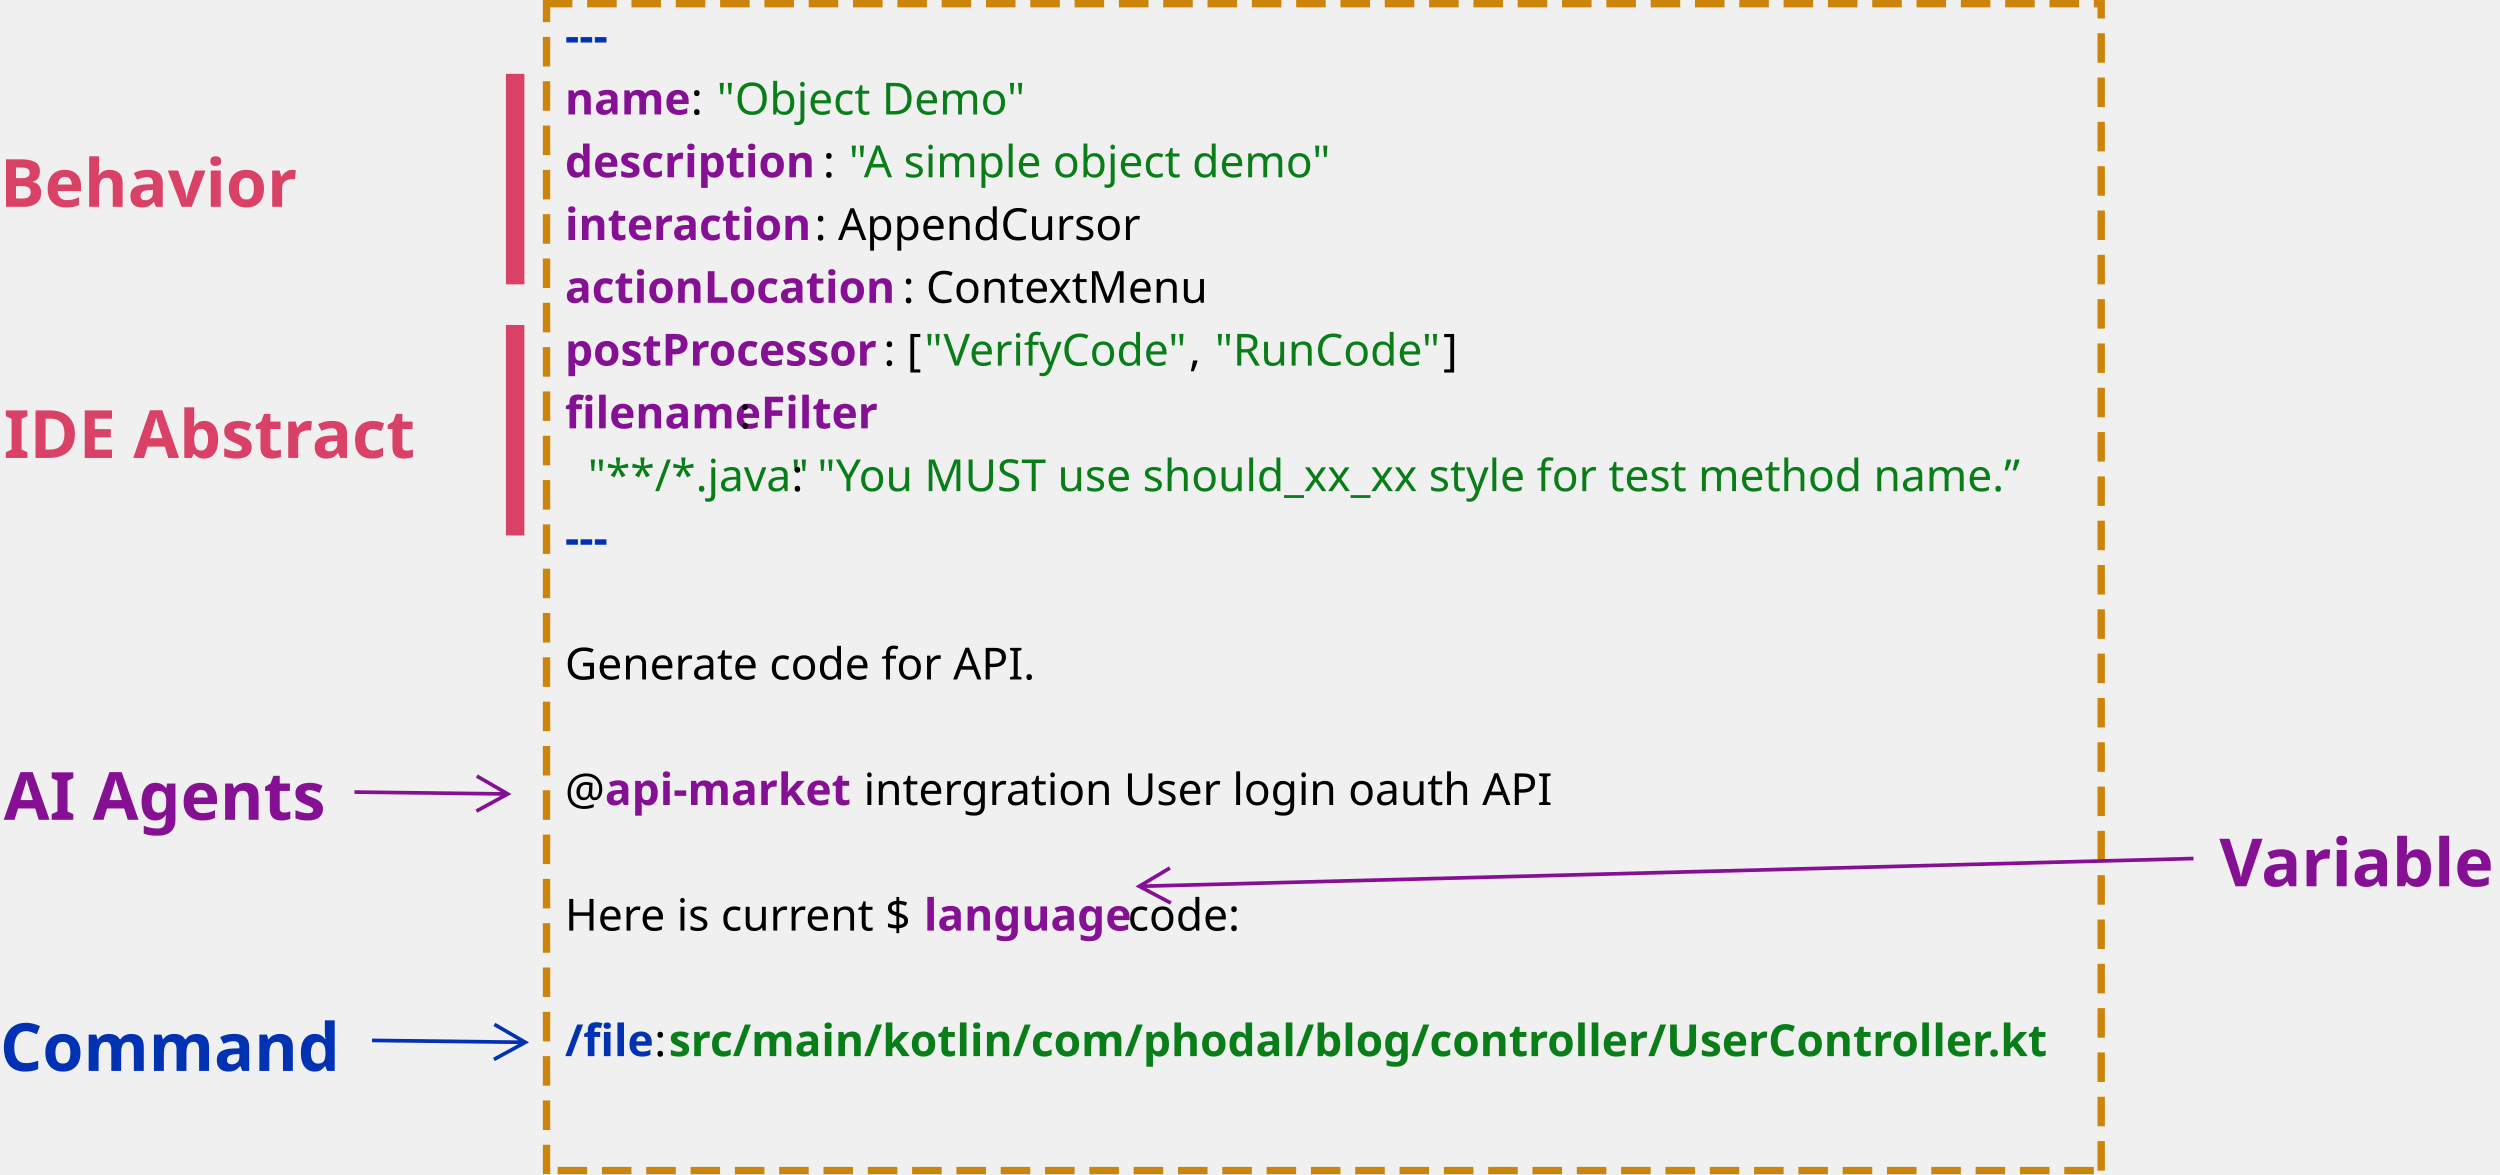
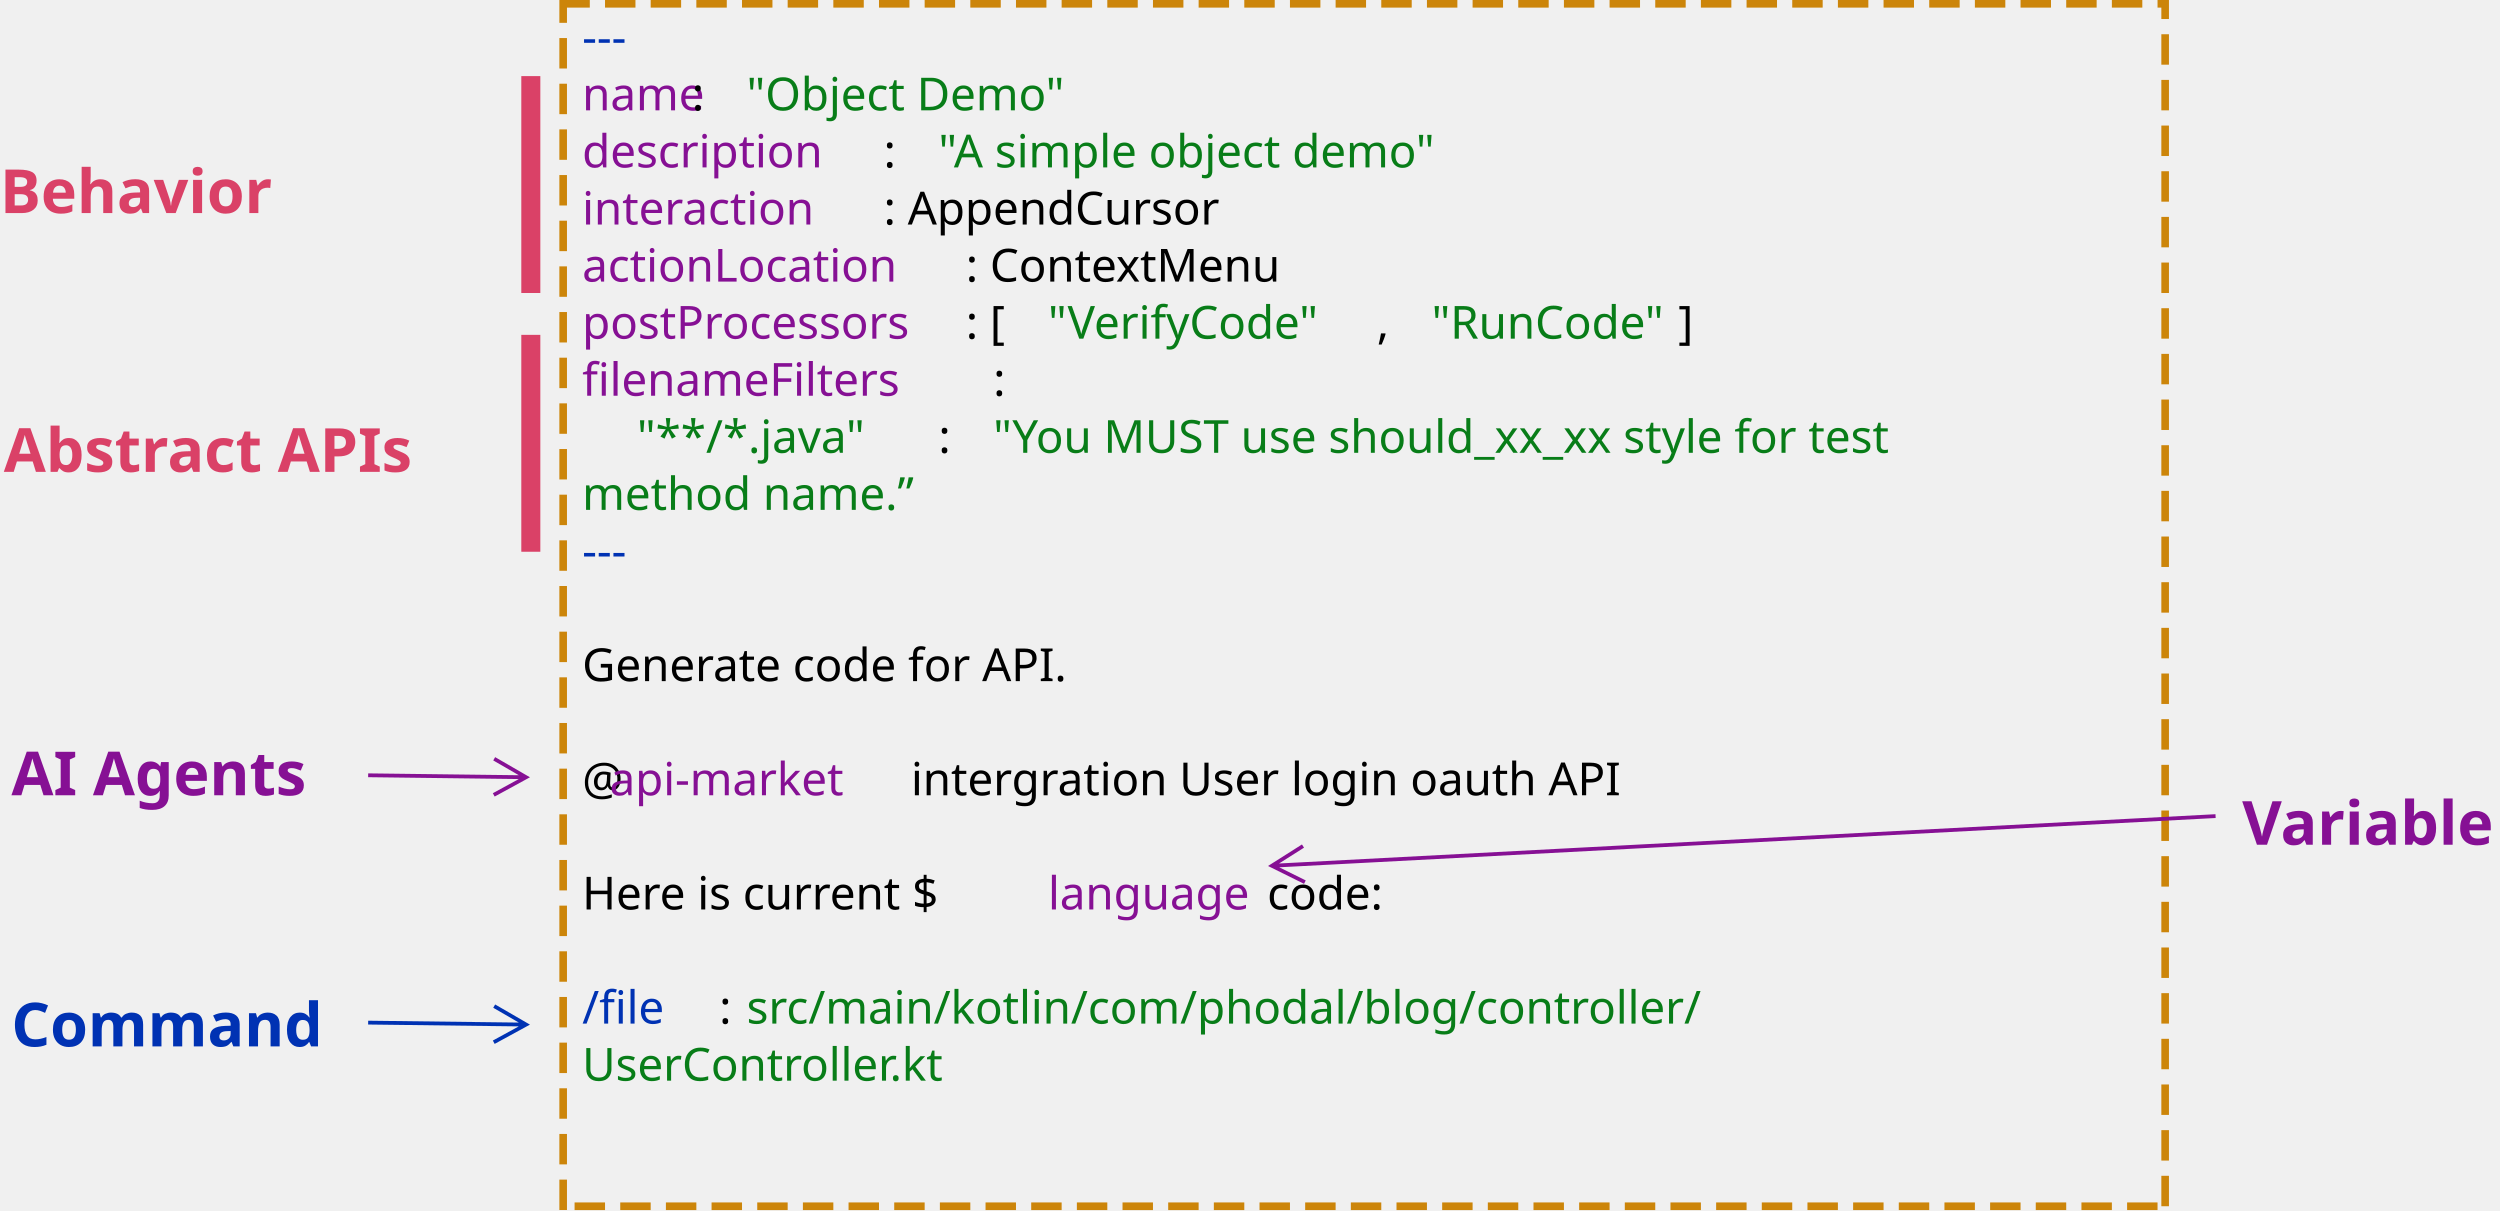
- <svg xmlns="http://www.w3.org/2000/svg" xmlns:xlink="http://www.w3.org/1999/xlink" width="677px" height="318px" viewBox="0 0 677 318" version="1.1">
+ <svg xmlns="http://www.w3.org/2000/svg" xmlns:xlink="http://www.w3.org/1999/xlink" width="657px" height="318px" viewBox="0 0 657 318" version="1.1">
  <defs>
    <rect id="path-1" x="147" y="0" width="423" height="318" />
    <mask id="mask-2" maskContentUnits="userSpaceOnUse" maskUnits="objectBoundingBox" x="0" y="0" width="423" height="318" fill="white">
      <use xlink:href="#path-1" />
    </mask>
  </defs>
  <g id="Page-1" stroke="none" stroke-width="1" fill="none" fill-rule="evenodd">
    <g id="Group">
      <use id="Rectangle" stroke="#CC850A" mask="url(#mask-2)" stroke-width="4" stroke-dasharray="8,4" xlink:href="#path-1" />
-       <text id="----name:-&quot;Object-De" font-family="NotoSerifSC-Bold, Noto Serif SC" font-size="12" font-weight="bold">
+       <text id="----name:-&quot;Object-De" font-family="Monaco" font-size="12" font-weight="normal">
        <tspan x="153" y="14" fill="#0032B3">---</tspan>
-         <tspan x="166.176" y="14" fill="#000000" />
-         <tspan x="153" y="31" fill="#861094">name</tspan>
-         <tspan x="187.092" y="31" font-family="NotoSerifSC-Regular, Noto Serif SC" font-weight="normal" fill="#000000">: </tspan>
-         <tspan x="194.1" y="31" font-family="NotoSerifSC-Regular, Noto Serif SC" font-weight="normal" fill="#087D18">"Object Demo"</tspan>
-         <tspan x="277.404" y="31" font-family="NotoSerifSC-Regular, Noto Serif SC" font-weight="normal" fill="#000000" />
-         <tspan x="153" y="48" fill="#861094">description</tspan>
-         <tspan x="222.852" y="48" font-family="NotoSerifSC-Regular, Noto Serif SC" font-weight="normal" fill="#000000">: </tspan>
-         <tspan x="229.86" y="48" font-family="NotoSerifSC-Regular, Noto Serif SC" font-weight="normal" fill="#087D18">"A simple object demo"</tspan>
-         <tspan x="361.692" y="48" font-family="NotoSerifSC-Regular, Noto Serif SC" font-weight="normal" fill="#000000" />
-         <tspan x="153" y="65" fill="#861094">interaction</tspan>
-         <tspan x="220.608" y="65" font-family="NotoSerifSC-Regular, Noto Serif SC" font-weight="normal" fill="#000000">: AppendCursor</tspan>
-         <tspan x="153" y="82" fill="#861094">actionLocation</tspan>
-         <tspan x="244.428" y="82" font-family="NotoSerifSC-Regular, Noto Serif SC" font-weight="normal" fill="#000000">: ContextMenu</tspan>
-         <tspan x="153" y="99" fill="#861094">postProcessor</tspan>
-         <tspan x="239.244" y="99" font-family="NotoSerifSC-Regular, Noto Serif SC" font-weight="normal" fill="#000000">: [</tspan>
-         <tspan x="250.344" y="99" font-family="NotoSerifSC-Regular, Noto Serif SC" font-weight="normal" fill="#087D18">"VerifyCode"</tspan>
-         <tspan x="321.984" y="99" font-family="NotoSerifSC-Regular, Noto Serif SC" font-weight="normal" fill="#000000">, </tspan>
-         <tspan x="328.992" y="99" font-family="NotoSerifSC-Regular, Noto Serif SC" font-weight="normal" fill="#087D18">"RunCode"</tspan>
-         <tspan x="390.792" y="99" font-family="NotoSerifSC-Regular, Noto Serif SC" font-weight="normal" fill="#000000">]</tspan>
-         <tspan x="153" y="116" fill="#861094">filenameFilter</tspan>
-         <tspan x="200.172" y="116" font-family="NotoSerifSC-Regular, Noto Serif SC" font-weight="normal" fill="#000000">:</tspan>
-         <tspan x="153" y="133" font-family="NotoSerifSC-Regular, Noto Serif SC" font-weight="normal" fill="#000000">  </tspan>
-         <tspan x="159.192" y="133" font-family="NotoSerifSC-Regular, Noto Serif SC" font-weight="normal" fill="#087D18">"**/*.java"</tspan>
-         <tspan x="214.332" y="133" font-family="NotoSerifSC-Regular, Noto Serif SC" font-weight="normal" fill="#000000">: </tspan>
-         <tspan x="221.34" y="133" font-family="NotoSerifSC-Regular, Noto Serif SC" font-weight="normal" fill="#087D18">"You MUST use should_xx_xx style for test method name.”</tspan>
-         <tspan x="565.188" y="133" font-family="NotoSerifSC-Regular, Noto Serif SC" font-weight="normal" fill="#000000" />
-         <tspan x="153" y="150" fill="#0032B3">---</tspan>
-         <tspan x="153" y="167" font-family="NotoSerifSC-Regular, Noto Serif SC" font-weight="normal" fill="#000000" />
-         <tspan x="153" y="184" font-family="NotoSerifSC-Regular, Noto Serif SC" font-weight="normal" fill="#000000">Generate code for API.</tspan>
-         <tspan x="153" y="201" font-family="NotoSerifSC-Regular, Noto Serif SC" font-weight="normal" fill="#000000" />
-         <tspan x="153" y="218" font-family="NotoSerifSC-Regular, Noto Serif SC" font-weight="normal" fill="#000000">@</tspan>
-         <tspan x="163.812" y="218" fill="#861094">api-market </tspan>
-         <tspan x="233.88" y="218" font-family="NotoSerifSC-Regular, Noto Serif SC" font-weight="normal" fill="#000000">intergration User login oauth API</tspan>
-         <tspan x="153" y="235" font-family="NotoSerifSC-Regular, Noto Serif SC" font-weight="normal" fill="#000000" />
-         <tspan x="153" y="252" font-family="NotoSerifSC-Regular, Noto Serif SC" font-weight="normal" fill="#000000">Here is current $</tspan>
-         <tspan x="250.188" y="252" fill="#861094">language</tspan>
-         <tspan x="305.4" y="252" font-family="NotoSerifSC-Regular, Noto Serif SC" font-weight="normal" fill="#000000"> code:</tspan>
-         <tspan x="153" y="269" font-family="NotoSerifSC-Regular, Noto Serif SC" font-weight="normal" fill="#000000" />
-         <tspan x="153" y="286" fill="#0032B3">/file</tspan>
-         <tspan x="177.192" y="286" font-family="NotoSerifSC-Regular, Noto Serif SC" font-weight="normal" fill="#000000">:</tspan>
-         <tspan x="181.104" y="286" fill="#087D18">src/main/kotlin/com/phodal/blog/controller/UserController.kt</tspan>
-         <tspan x="561.624" y="286" fill="#000000" />
-         <tspan x="153" y="303" font-family="NotoSerifSC-Regular, Noto Serif SC" font-weight="normal" fill="#000000" />
+         <tspan x="174.604" y="14" fill="#000000" />
+         <tspan x="153" y="29" fill="#861094">name</tspan>
+         <tspan x="181.805" y="29" fill="#000000">: </tspan>
+         <tspan x="196.207" y="29" fill="#087D18">"Object Demo"</tspan>
+         <tspan x="289.822" y="29" fill="#000000" />
+         <tspan x="153" y="44" fill="#861094">description</tspan>
+         <tspan x="232.213" y="44" fill="#000000">: </tspan>
+         <tspan x="246.615" y="44" fill="#087D18">"A simple object demo"</tspan>
+         <tspan x="405.041" y="44" fill="#000000" />
+         <tspan x="153" y="59" fill="#861094">interaction</tspan>
+         <tspan x="232.213" y="59" fill="#000000">: AppendCursor</tspan>
+         <tspan x="153" y="74" fill="#861094">actionLocation</tspan>
+         <tspan x="253.816" y="74" fill="#000000">: ContextMenu</tspan>
+         <tspan x="153" y="89" fill="#861094">postProcessors</tspan>
+         <tspan x="253.816" y="89" fill="#000000">: [</tspan>
+         <tspan x="275.42" y="89" fill="#087D18">"VerifyCode"</tspan>
+         <tspan x="361.834" y="89" fill="#000000">, </tspan>
+         <tspan x="376.236" y="89" fill="#087D18">"RunCode"</tspan>
+         <tspan x="441.047" y="89" fill="#000000">]</tspan>
+         <tspan x="153" y="104" fill="#861094">filenameFilters</tspan>
+         <tspan x="261.018" y="104" fill="#000000">:</tspan>
+         <tspan x="153" y="119" fill="#000000">  </tspan>
+         <tspan x="167.402" y="119" fill="#087D18">"**/*.java"</tspan>
+         <tspan x="246.615" y="119" fill="#000000">: </tspan>
+         <tspan x="261.018" y="119" fill="#087D18">"You MUST use should_xx_xx style for test </tspan>
+         <tspan x="153" y="134" fill="#087D18">method name.”</tspan>
+         <tspan x="246.615" y="134" fill="#000000" />
+         <tspan x="153" y="149" fill="#0032B3">---</tspan>
+         <tspan x="153" y="164" fill="#000000" />
+         <tspan x="153" y="179" fill="#000000">Generate code for API.</tspan>
+         <tspan x="153" y="194" fill="#000000" />
+         <tspan x="153" y="209" fill="#000000">@</tspan>
+         <tspan x="160.201" y="209" fill="#861094">api-market </tspan>
+         <tspan x="239.414" y="209" fill="#000000">intergration User login oauth API</tspan>
+         <tspan x="153" y="224" fill="#000000" />
+         <tspan x="153" y="239" fill="#000000">Here is current $</tspan>
+         <tspan x="275.42" y="239" fill="#861094">language</tspan>
+         <tspan x="333.029" y="239" fill="#000000"> code:</tspan>
+         <tspan x="153" y="254" fill="#000000" />
+         <tspan x="153" y="269" fill="#0032B3">/file</tspan>
+         <tspan x="189.006" y="269" fill="#000000">:</tspan>
+         <tspan x="196.207" y="269" fill="#087D18">src/main/kotlin/com/phodal/blog/controller/</tspan>
+         <tspan x="153" y="284" fill="#087D18">UserController.kt</tspan>
+         <tspan x="275.42" y="284" fill="#000000" />
+         <tspan x="153" y="299" fill="#000000" />
      </text>
      <rect id="Rectangle" fill="#DA4167" x="137" y="20" width="5" height="57" />
      <rect id="Rectangle" fill="#DA4167" x="137" y="88" width="5" height="57" />
-       <text id="Behavior" font-family="NotoSerifSC-Bold, Noto Serif SC" font-size="18" font-weight="bold" fill="#DA4167">
+       <text id="Behavior" font-family="NotoSerifSC-Bold, Noto Serif SC" font-size="16" font-weight="bold" fill="#DA4167">
        <tspan x="0" y="56">Behavior</tspan>
      </text>
-       <text id="IDE-Abstract" font-family="NotoSerifSC-Bold, Noto Serif SC" font-size="18" font-weight="bold" fill="#DA4167">
-         <tspan x="1" y="124">IDE Abstract</tspan>
+       <text id="Abstract-APIs" font-family="NotoSerifSC-Bold, Noto Serif SC" font-size="16" font-weight="bold" fill="#DA4167">
+         <tspan x="1" y="124">Abstract APIs</tspan>
      </text>
-       <text id="AI-Agents" font-family="NotoSerifSC-Bold, Noto Serif SC" font-size="18" font-weight="bold" fill="#861094">
-         <tspan x="1" y="222">AI Agents</tspan>
+       <text id="AI-Agents" font-family="NotoSerifSC-Bold, Noto Serif SC" font-size="16" font-weight="bold" fill="#861094">
+         <tspan x="3" y="209">AI Agents</tspan>
      </text>
-       <text id="Command" font-family="NotoSerifSC-Bold, Noto Serif SC" font-size="18" font-weight="bold" fill="#0032B3">
-         <tspan x="0" y="290">Command</tspan>
+       <text id="Command" font-family="NotoSerifSC-Bold, Noto Serif SC" font-size="16" font-weight="bold" fill="#0032B3">
+         <tspan x="3" y="275">Command</tspan>
      </text>
-       <text id="Variable" font-family="NotoSerifSC-Bold, Noto Serif SC" font-size="18" font-weight="bold" fill="#861094">
-         <tspan x="601" y="240">Variable</tspan>
+       <text id="Variable" font-family="NotoSerifSC-Bold, Noto Serif SC" font-size="16" font-weight="bold" fill="#861094">
+         <tspan x="589.25" y="222">Variable</tspan>
      </text>
-       <path id="Line" d="M129.374,209.725 L129.807,209.975 L137.75,214.573 L138.52,215.019 L137.74,215.445 L129.685,219.846 L129.246,220.086 L128.767,219.208 L129.205,218.968 L135.585,215.482 L129.506,215.408 L96.494,215 L95.994,214.994 L96.006,213.994 L96.506,214 L129.518,214.408 L135.597,214.482 L129.306,210.84 L128.873,210.59 L129.374,209.725 Z" fill="#861094" fill-rule="nonzero" />
-       <path id="Line" d="M134.124,276.975 L134.557,277.225 L142.5,281.823 L143.27,282.269 L142.49,282.695 L134.435,287.096 L133.996,287.336 L133.517,286.458 L133.955,286.218 L140.335,282.732 L134.256,282.658 L101.244,282.25 L100.744,282.244 L100.756,281.244 L101.256,281.25 L134.268,281.658 L140.347,281.732 L134.056,278.09 L133.623,277.84 L134.124,276.975 Z" fill="#0032B3" fill-rule="nonzero" />
-       <path id="Line" d="M593.987,231.987 L594.013,232.987 L593.513,233 L316.487,240.303 L310.42,240.462 L316.85,243.859 L317.292,244.092 L316.825,244.976 L316.382,244.743 L308.267,240.455 L307.481,240.04 L308.244,239.584 L316.122,234.875 L316.551,234.618 L317.065,235.477 L316.635,235.733 L310.396,239.462 L316.461,239.303 L593.487,232 L593.987,231.987 Z" fill="#861094" fill-rule="nonzero" />
+       <path id="Line" d="M130.124,198.975 L130.557,199.225 L138.5,203.823 L139.27,204.269 L138.49,204.695 L130.435,209.096 L129.996,209.336 L129.517,208.458 L129.955,208.218 L136.335,204.732 L130.256,204.658 L97.244,204.25 L96.744,204.244 L96.756,203.244 L97.256,203.25 L130.268,203.658 L136.347,203.732 L130.056,200.09 L129.623,199.84 L130.124,198.975 Z" fill="#861094" fill-rule="nonzero" />
+       <path id="Line" d="M130.124,263.975 L130.557,264.225 L138.5,268.823 L139.27,269.269 L138.49,269.695 L130.435,274.096 L129.996,274.336 L129.517,273.458 L129.955,273.218 L136.335,269.732 L130.256,269.658 L97.244,269.25 L96.744,269.244 L96.756,268.244 L97.256,268.25 L130.268,268.658 L136.347,268.732 L130.056,265.09 L129.623,264.84 L130.124,263.975 Z" fill="#0032B3" fill-rule="nonzero" />
+       <path id="Line" d="M582.223,213.974 L582.276,214.973 L581.776,214.999 L342.225,227.607 L336.183,227.925 L342.698,231.152 L343.146,231.373 L342.702,232.27 L342.254,232.048 L334.029,227.974 L333.232,227.58 L333.983,227.104 L341.735,222.19 L342.158,221.922 L342.693,222.767 L342.271,223.034 L336.129,226.926 L342.172,226.609 L581.724,214.001 L582.223,213.974 Z" fill="#861094" fill-rule="nonzero" />
    </g>
  </g>
</svg>
